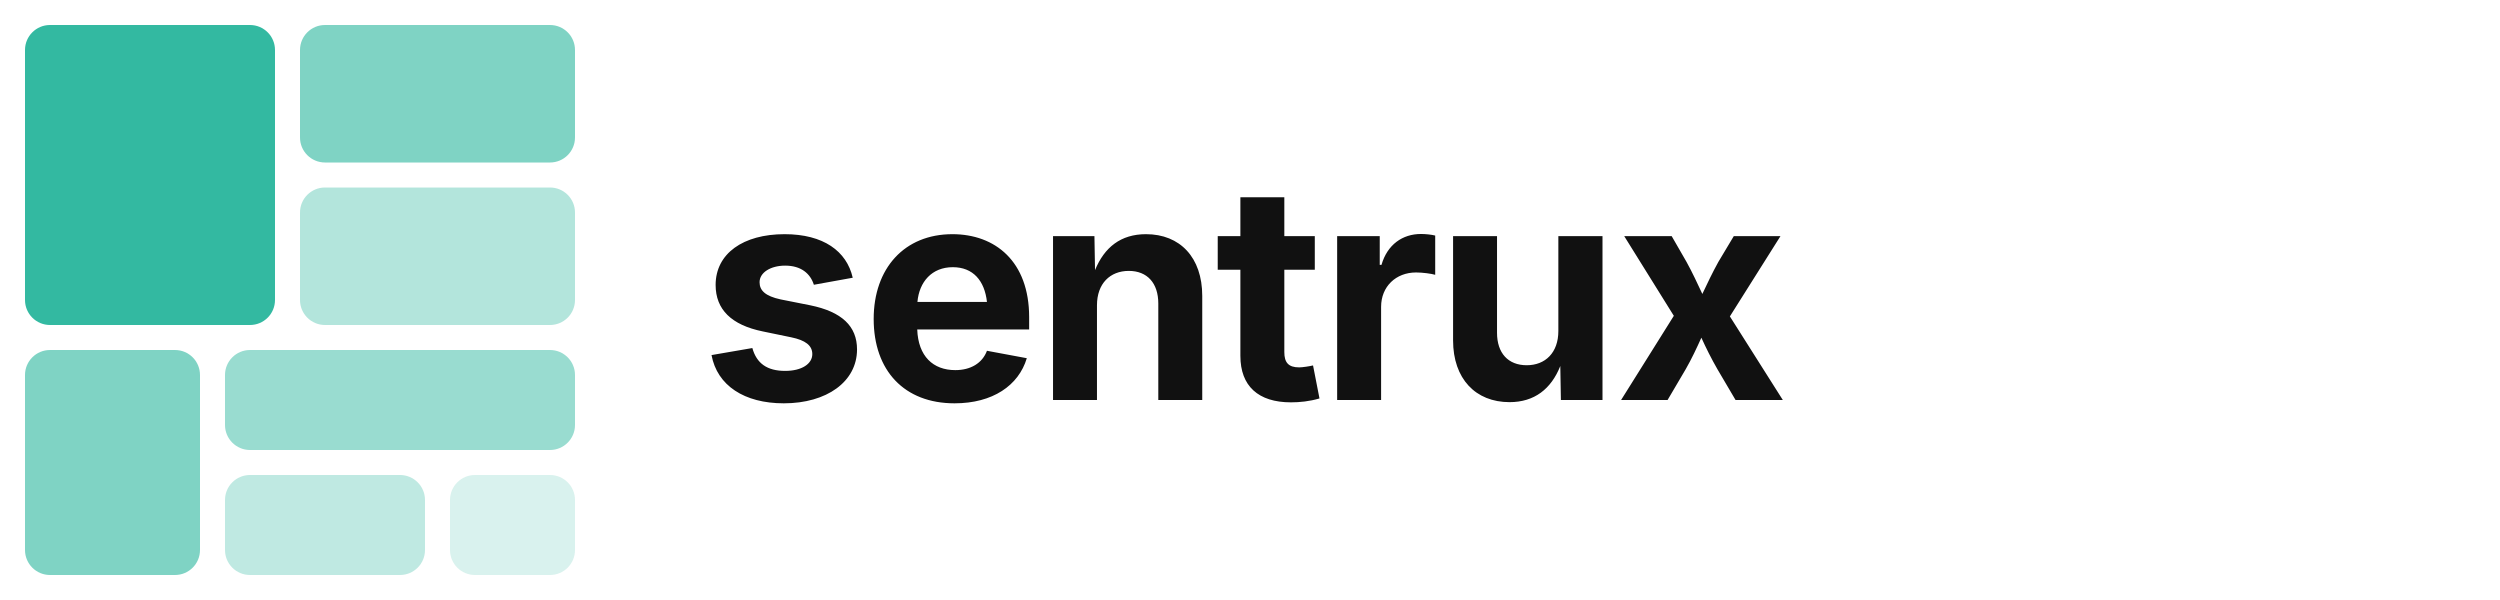
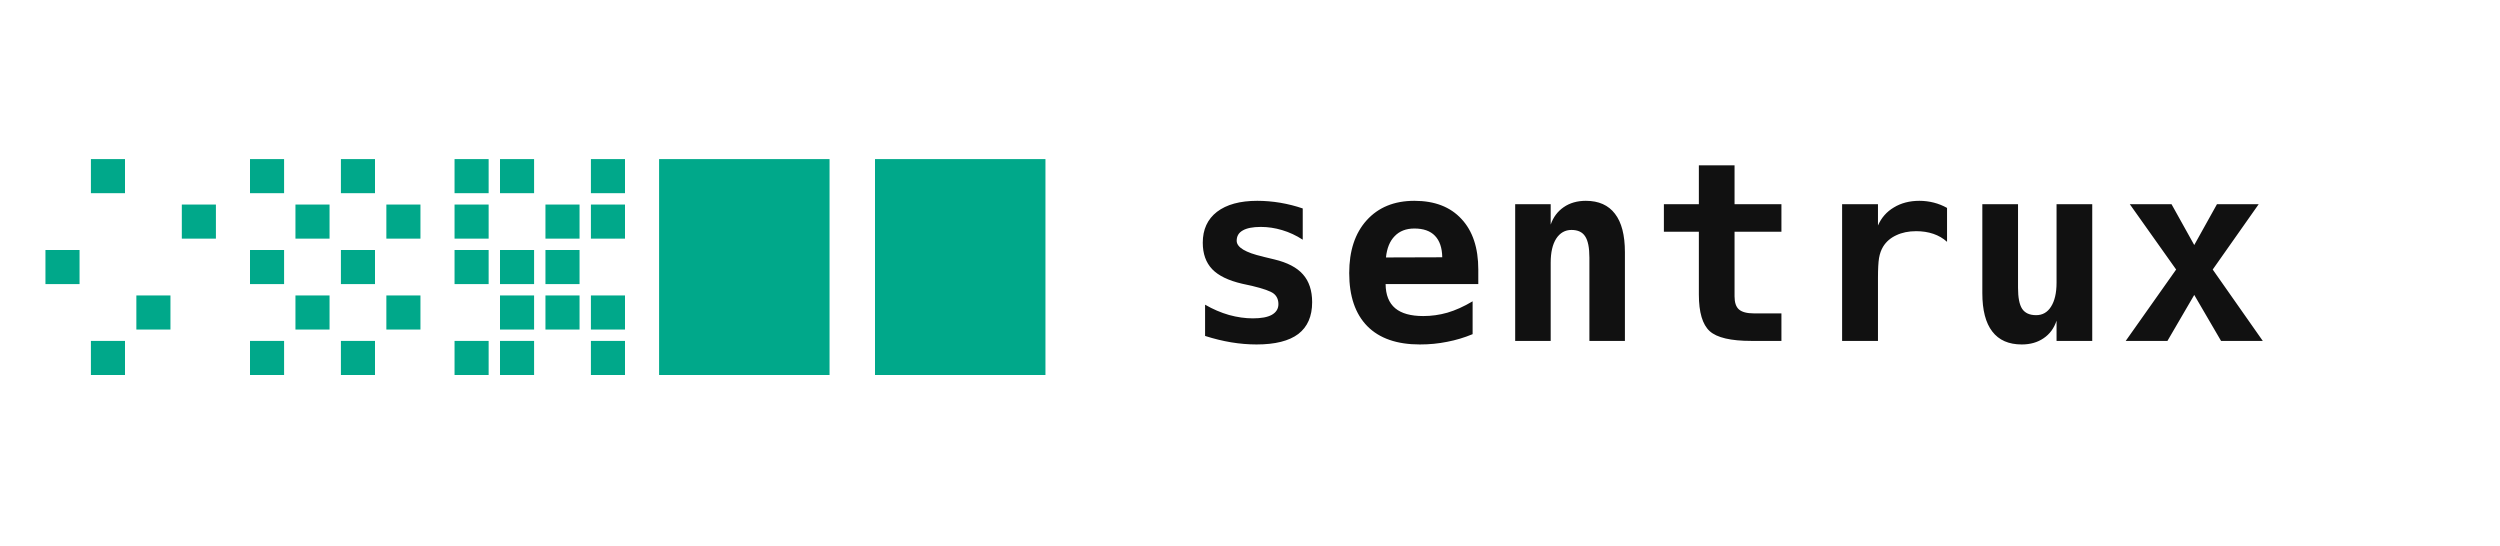
- <svg xmlns="http://www.w3.org/2000/svg" viewBox="0 0 200 48" width="200" height="48">
-   <rect x="2" y="2" width="20" height="24" rx="2" fill="#00a88a" opacity="0.8" />
-   <rect x="24" y="2" width="22" height="11" rx="2" fill="#00a88a" opacity="0.5" />
-   <rect x="24" y="15" width="22" height="11" rx="2" fill="#00a88a" opacity="0.3" />
-   <rect x="2" y="28" width="14" height="18" rx="2" fill="#00a88a" opacity="0.5" />
-   <rect x="18" y="28" width="28" height="8" rx="2" fill="#00a88a" opacity="0.4" />
-   <rect x="18" y="38" width="16" height="8" rx="2" fill="#00a88a" opacity="0.25" />
-   <rect x="36" y="38" width="10" height="8" rx="2" fill="#00a88a" opacity="0.15" />
-   <text x="56" y="32" font-family="'Instrument Sans', -apple-system, sans-serif" font-size="24" font-weight="700" fill="#111111" letter-spacing="-0.5">sentrux</text>
+ <svg xmlns="http://www.w3.org/2000/svg" viewBox="0 0 220 48" width="220" height="48">
+   <rect x="8" y="14" width="3" height="3" fill="#00a88a" />
+   <rect x="16" y="18" width="3" height="3" fill="#00a88a" />
+   <rect x="4" y="22" width="3" height="3" fill="#00a88a" />
+   <rect x="12" y="26" width="3" height="3" fill="#00a88a" />
+   <rect x="8" y="30" width="3" height="3" fill="#00a88a" />
+   <rect x="22" y="14" width="3" height="3" fill="#00a88a" />
+   <rect x="30" y="14" width="3" height="3" fill="#00a88a" />
+   <rect x="26" y="18" width="3" height="3" fill="#00a88a" />
+   <rect x="34" y="18" width="3" height="3" fill="#00a88a" />
+   <rect x="22" y="22" width="3" height="3" fill="#00a88a" />
+   <rect x="30" y="22" width="3" height="3" fill="#00a88a" />
+   <rect x="26" y="26" width="3" height="3" fill="#00a88a" />
+   <rect x="34" y="26" width="3" height="3" fill="#00a88a" />
+   <rect x="22" y="30" width="3" height="3" fill="#00a88a" />
+   <rect x="30" y="30" width="3" height="3" fill="#00a88a" />
+   <rect x="40" y="14" width="3" height="3" fill="#00a88a" />
+   <rect x="44" y="14" width="3" height="3" fill="#00a88a" />
+   <rect x="52" y="14" width="3" height="3" fill="#00a88a" />
+   <rect x="40" y="18" width="3" height="3" fill="#00a88a" />
+   <rect x="48" y="18" width="3" height="3" fill="#00a88a" />
+   <rect x="52" y="18" width="3" height="3" fill="#00a88a" />
+   <rect x="40" y="22" width="3" height="3" fill="#00a88a" />
+   <rect x="44" y="22" width="3" height="3" fill="#00a88a" />
+   <rect x="48" y="22" width="3" height="3" fill="#00a88a" />
+   <rect x="44" y="26" width="3" height="3" fill="#00a88a" />
+   <rect x="48" y="26" width="3" height="3" fill="#00a88a" />
+   <rect x="52" y="26" width="3" height="3" fill="#00a88a" />
+   <rect x="40" y="30" width="3" height="3" fill="#00a88a" />
+   <rect x="44" y="30" width="3" height="3" fill="#00a88a" />
+   <rect x="52" y="30" width="3" height="3" fill="#00a88a" />
+   <rect x="58" y="14" width="15" height="19" fill="#00a88a" />
+   <rect x="77" y="14" width="15" height="19" fill="#00a88a" />
+   <text x="104" y="30" font-family="'SF Mono', 'Cascadia Code', 'JetBrains Mono', 'Fira Code', ui-monospace, monospace" font-size="22" font-weight="700" fill="#111111" letter-spacing="0.5">sentrux</text>
</svg>
